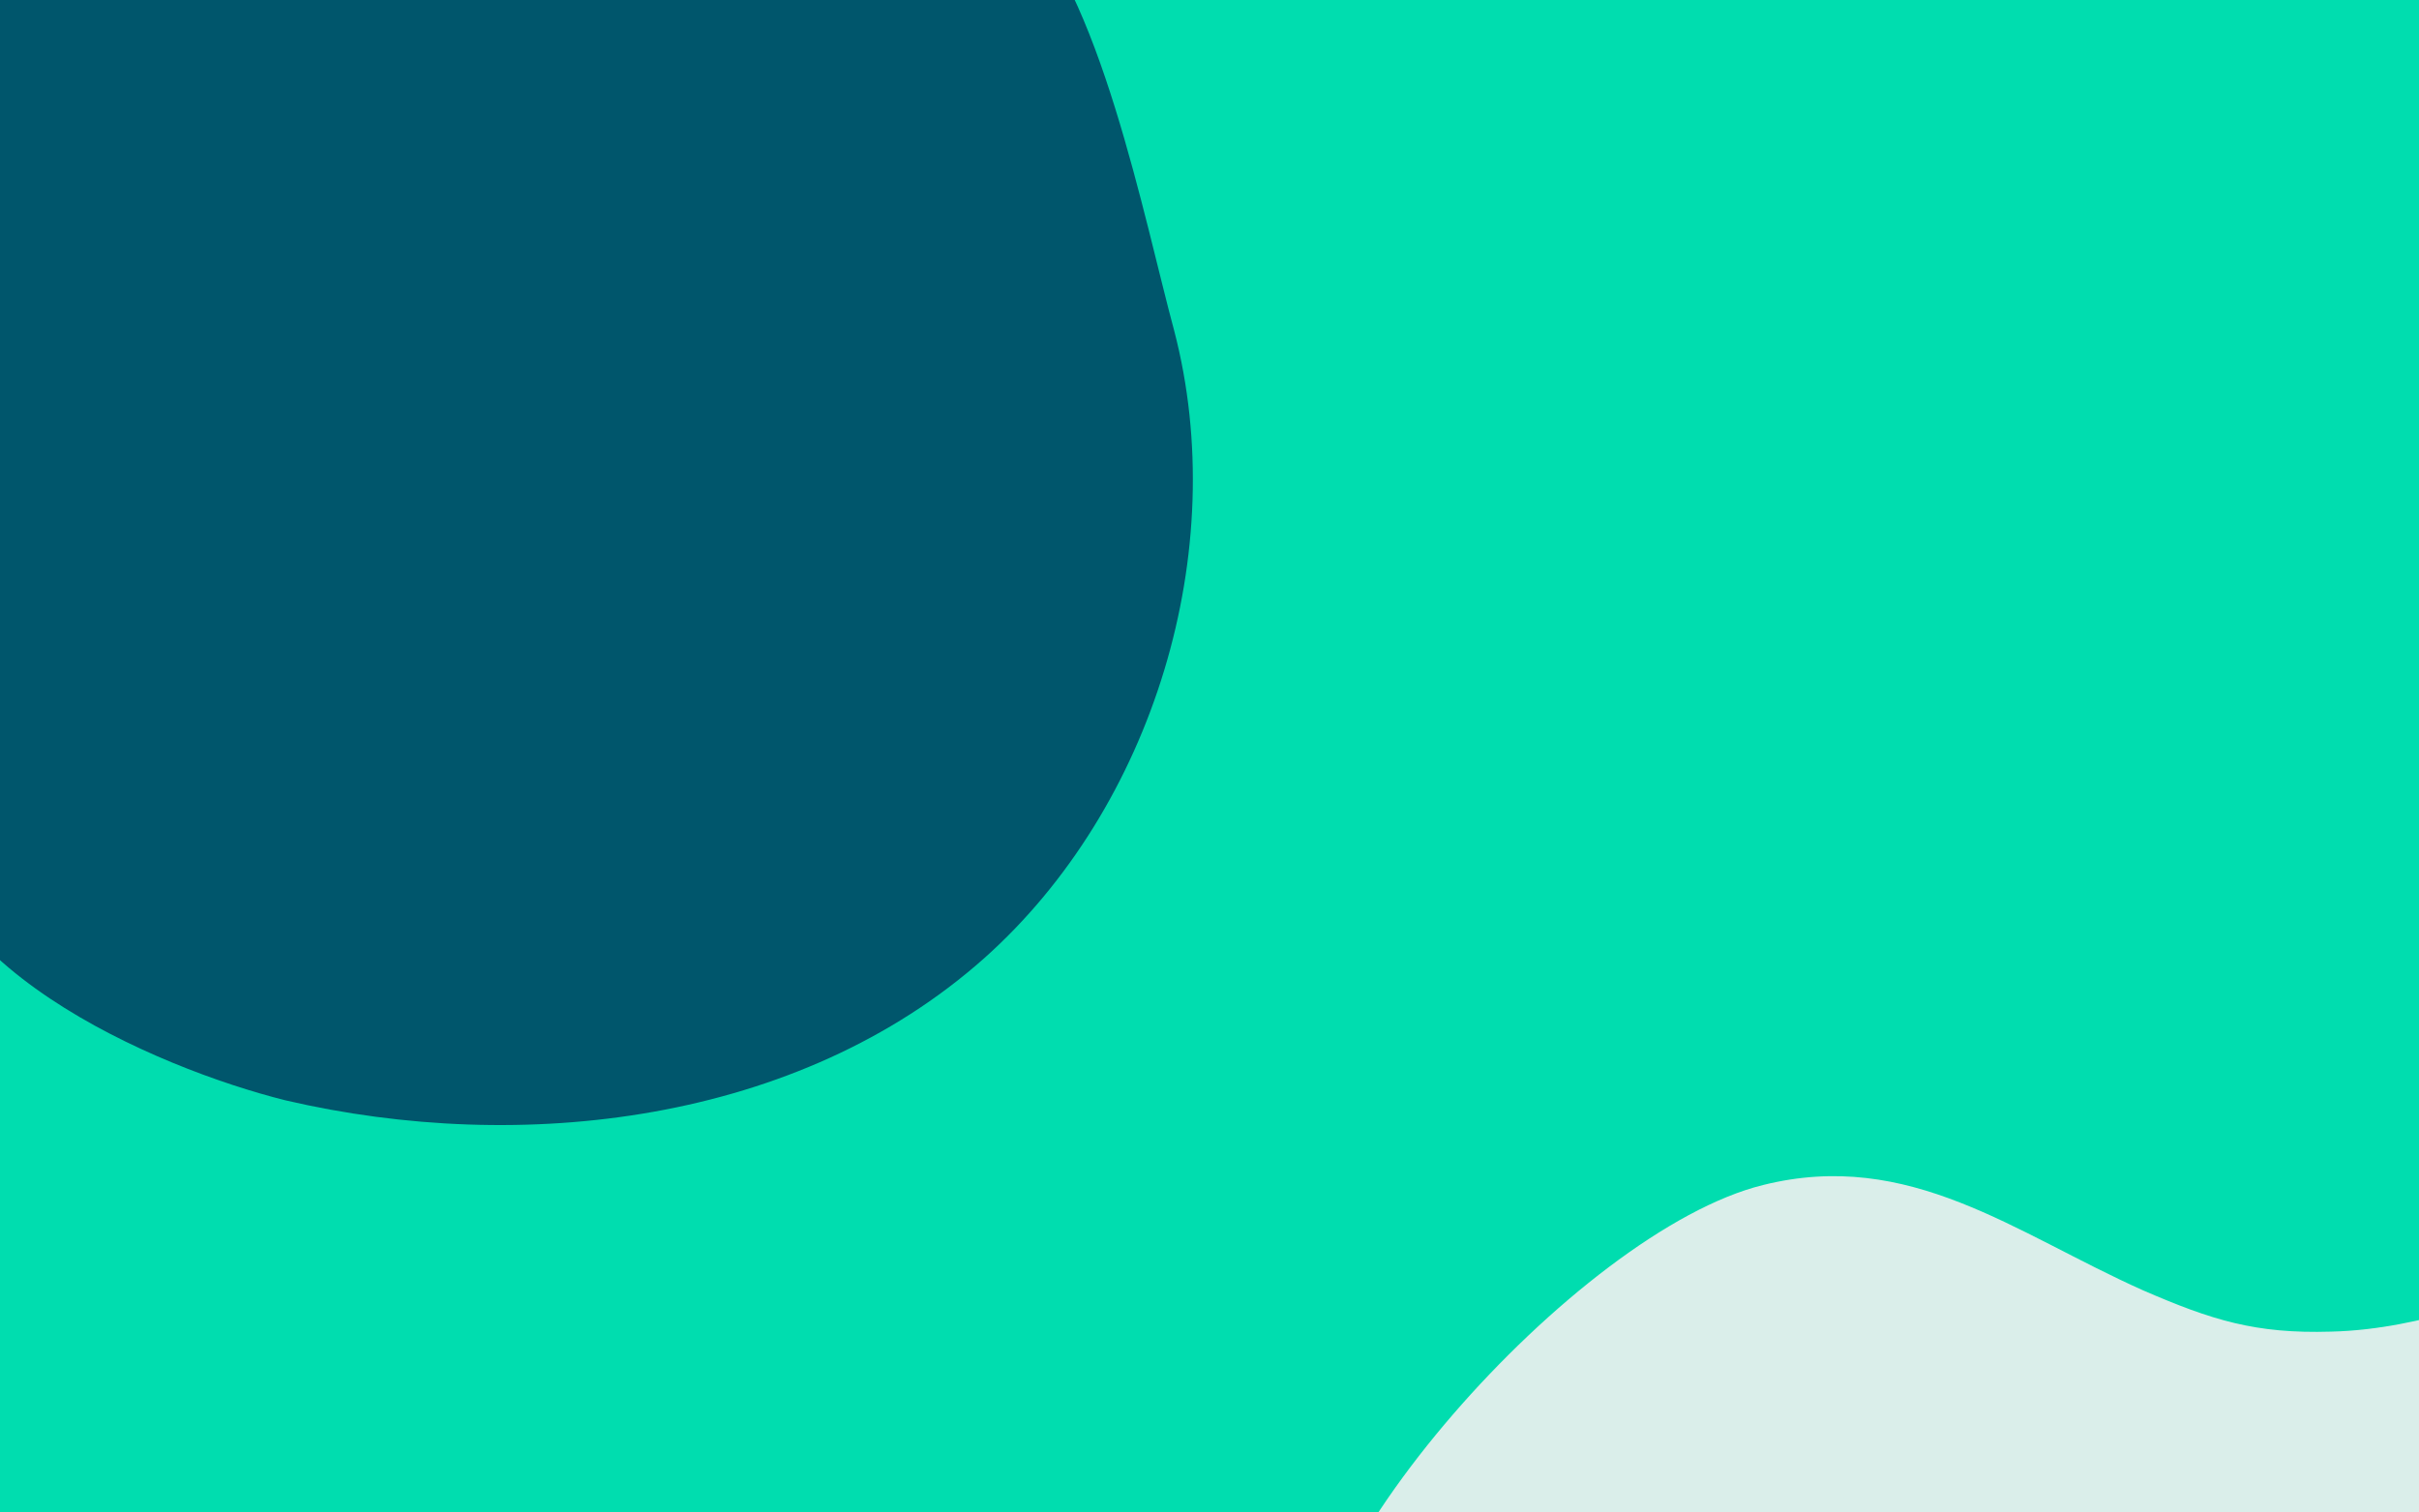
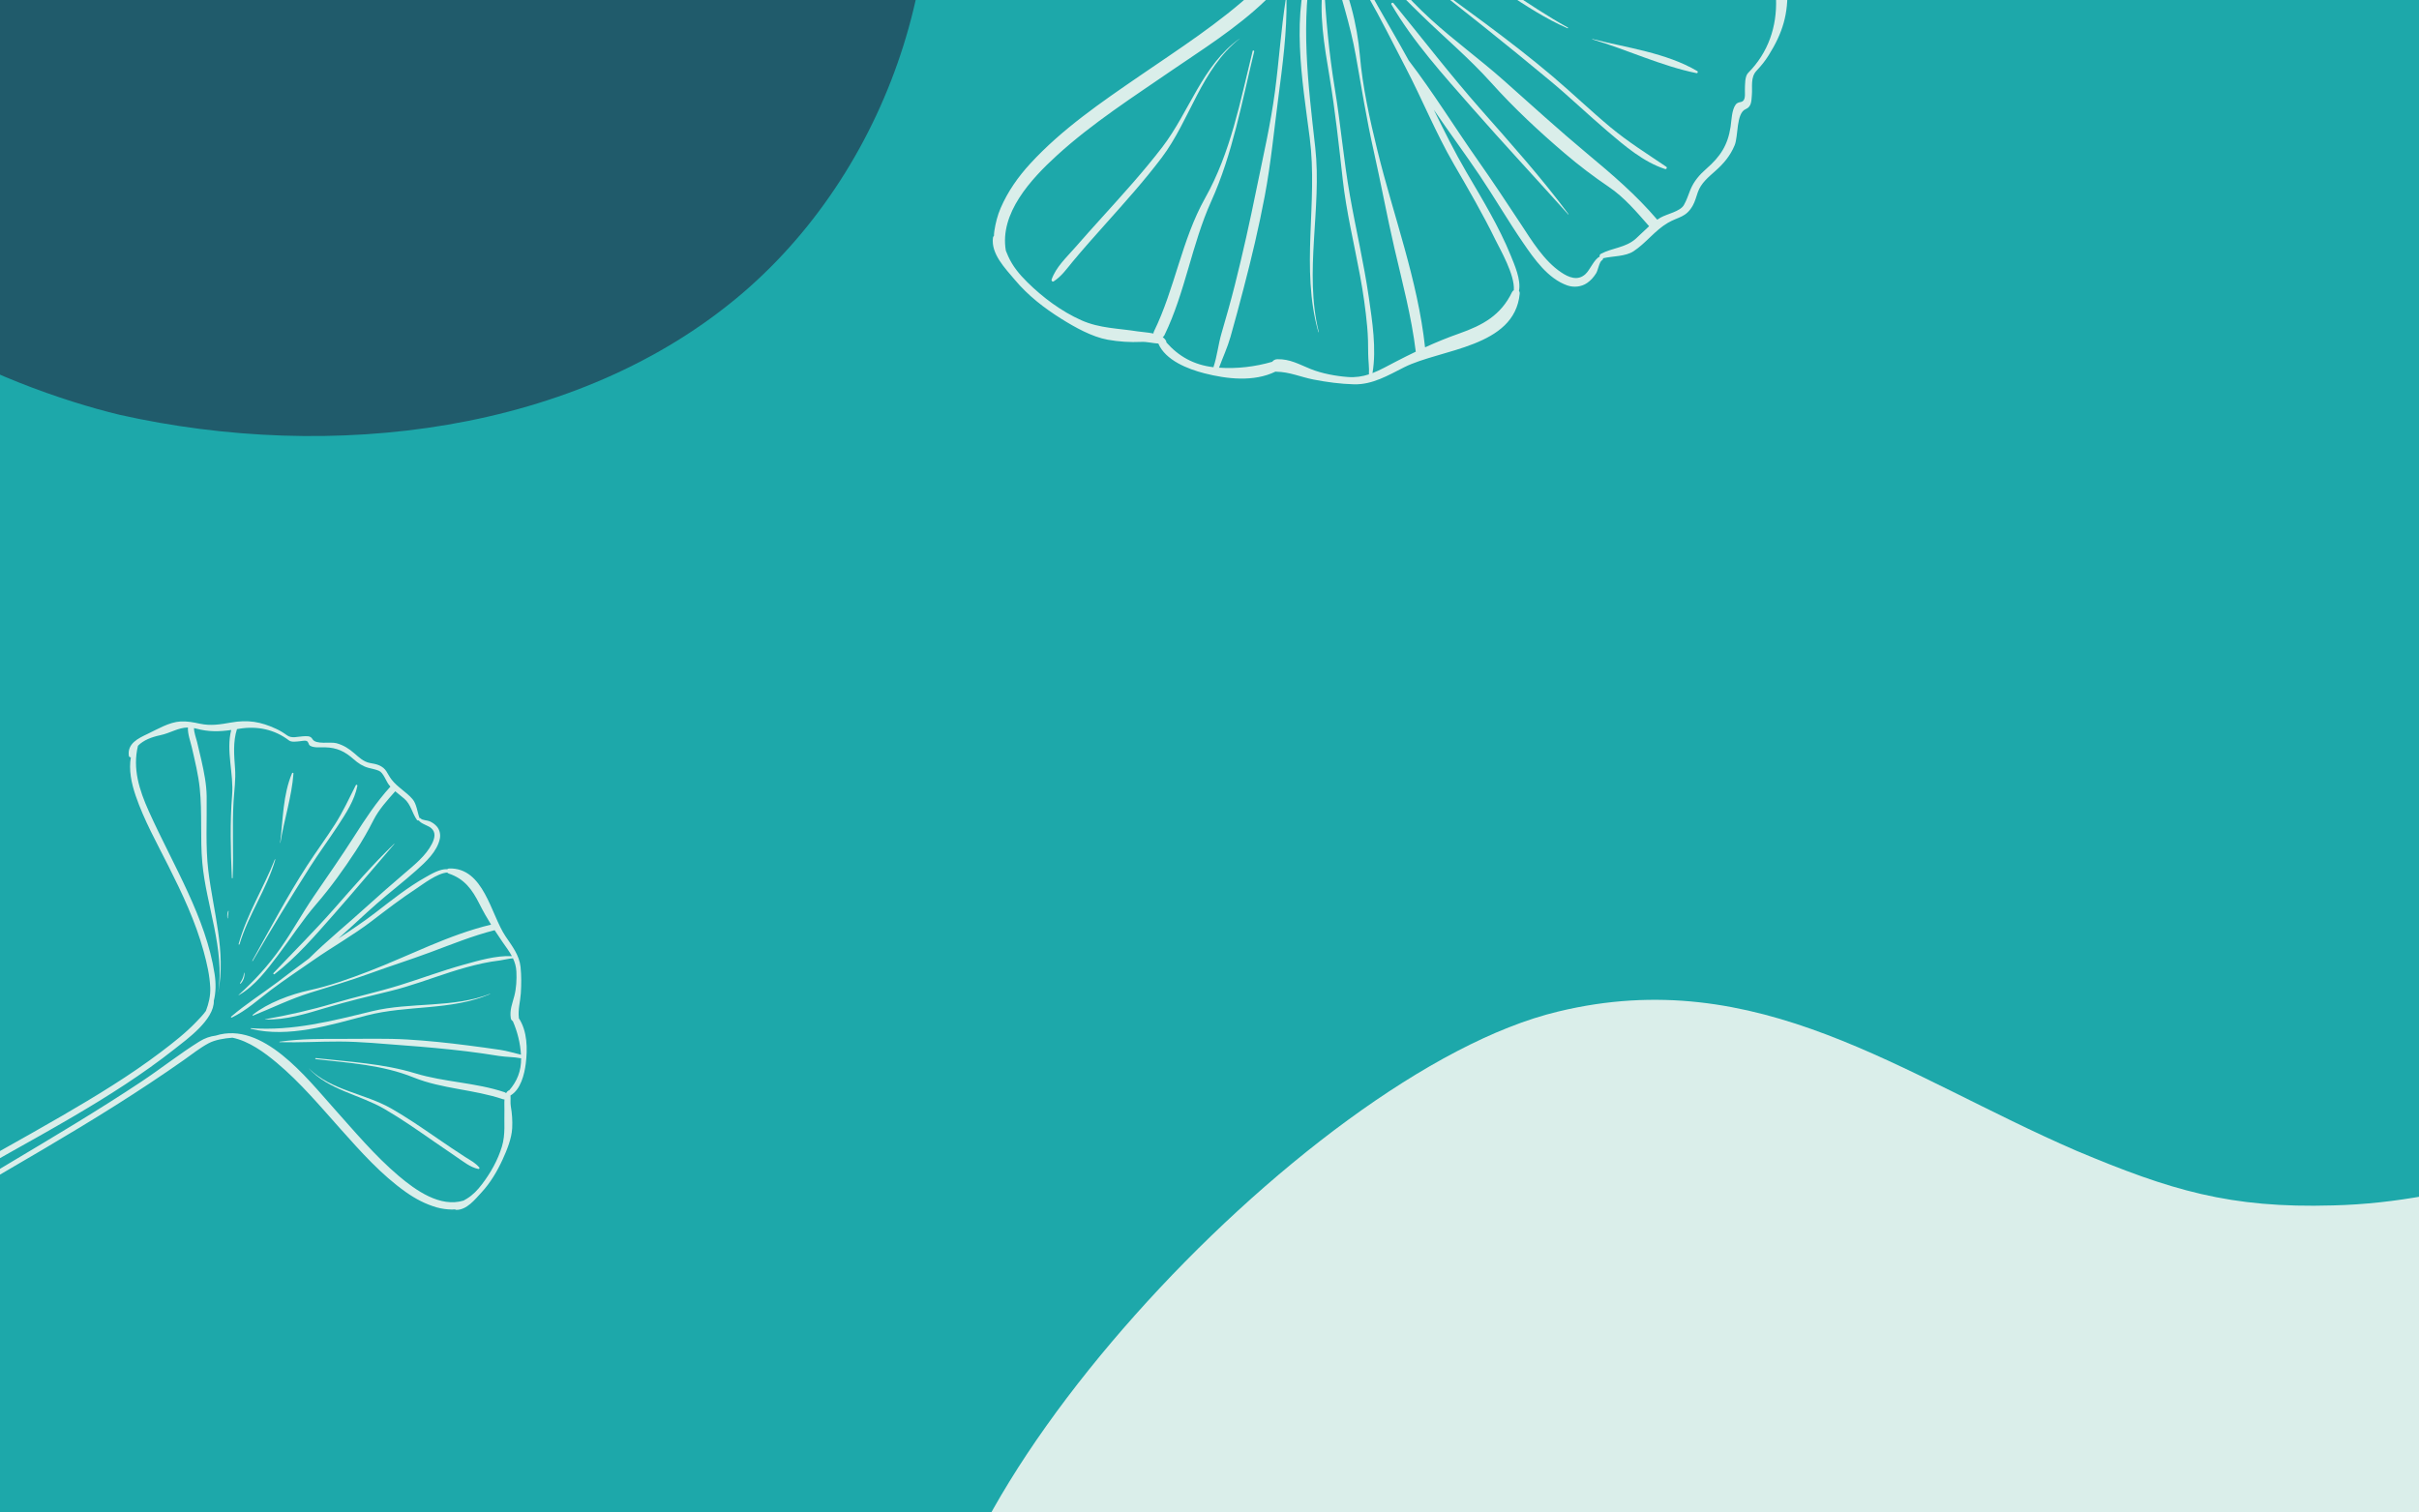
<svg xmlns="http://www.w3.org/2000/svg" version="1.1" id="Calque_1" x="0px" y="0px" width="1920px" height="1200px" viewBox="0 0 1920 1200" enable-background="new 0 0 1920 1200" xml:space="preserve">
-   <rect x="-303.5" y="-123.5" fill="#00DDAF" stroke="#000000" stroke-miterlimit="10" width="2262" height="1455" />
+   <rect x="-303.5" y="-123.5" fill="#1DA8AA" stroke="#000000" stroke-miterlimit="10" width="2262" height="1455" />
  <g>
-     <path fill="#00566C" d="M-64.364,629.909c-9.091,134.545,189.091,218.182,290.909,243.636   c187.273,43.637,407.273,18.183,554.545-112.727c134.545-120,196.363-323.637,150.909-498.182   c-23.636-87.272-59.741-273.704-125.195-331.885C723.168-145.613,114.545-542.659,0-546.295" />
+     <path fill="#205B6B" d="M-164.396,120.221c-8.106,115.478,168.62,187.261,259.416,209.108   c166.999,37.453,363.182,15.606,494.51-96.751c119.98-102.994,175.105-277.772,134.572-427.581   c-21.078-74.905-53.273-234.916-111.642-284.852C537.877-545.396-4.856-886.174-107-889.295" />
  </g>
  <g>
-     <path fill="#DAEEEA" d="M1037.827,1367.895c-27.003-120.012,214.173-390.713,361.445-427.076   c116.364-29.091,200,38.182,301.818,83.636c54.546,23.637,89.091,34.546,149.091,32.728   c74.546-1.818,136.363-30.909,207.272-47.272" />
+     <path fill="#DAEEEA" d="M743.587,1367.895c-36.834-158.713,292.152-516.709,493.045-564.799   c158.731-38.472,272.818,50.494,411.709,110.606c74.405,31.259,121.527,45.687,203.373,43.281   c101.688-2.404,186.013-40.876,282.739-62.517" />
  </g>
-   <rect x="1474.5" y="1068.5" transform="matrix(0.9914 -0.1306 0.1306 0.9914 -148.4424 244.9833)" fill="#DAEEEA" width="639" height="372" />
+   <rect x="821.593" y="1100.943" transform="matrix(0.9501 -0.3119 0.3119 0.9501 -336.0253 544.7046)" fill="#DAEEEA" width="1426.617" height="443.856" />
+   <g>
+     <path fill="#DAEEEA" d="M382.172,946.678c7.098-7.668,12.444-16.742,16.792-26.199c3.395-7.381,7.158-16.665,7.571-24.834   c0.294-5.81-0.086-11.564-1.088-17.293c-0.485-2.769-0.039-5.829-0.254-8.657c8.088-4.715,11.046-16.717,12.116-25.284   c1.464-11.767,1.295-25.691-5.476-35.994c0-0.141,0.01-0.275-0.007-0.427c-0.771-6.738,1.122-12.744,1.556-19.379   c0.449-6.86,0.501-14.033-0.203-20.886c-0.974-9.471-6.829-16.799-11.967-24.441c-11.654-17.331-17.169-54.694-44.789-53.785   c-0.615,0.021-1.07,0.238-1.379,0.565c-5.829-0.438-13.114,4.033-17.417,6.452c-14,7.873-26.771,18.147-39.465,27.918   c-9.601,7.391-19.571,14.02-29.613,20.649c10.369-9.166,20.401-18.812,30.533-27.672c10.27-8.979,21.107-17.29,31.286-26.365   c7.479-6.665,16.611-14.956,18.749-25.216c0.708-3.406-0.184-7.211-2.505-9.817c-1.592-1.787-3.394-2.974-5.554-3.981   c-1.642-0.764-6.001-0.858-6.974-2.113c-0.316-0.408-0.735-0.52-1.105-0.442c-1.741-4.665-2.278-11.234-5.532-15.019   c-4.969-5.778-12.03-9.538-16.639-15.548c-3.869-5.042-3.827-8.806-10.319-11.501c-2.233-0.928-4.803-1.239-7.157-1.728   c-4.848-1.007-8.361-4.389-11.968-7.523c-4.415-3.833-8.629-6.557-14.282-8.116c-4.847-1.34-16.427,1.392-19.078-3.276   c-1.63-2.878-4.715-2.324-7.705-2.196c-4.109,0.181-8.72,1.951-12.533-0.825c-2.83-2.062-5.408-3.653-8.645-5.146   c-12.246-5.649-22.314-7.365-35.784-4.979c-8.486,1.503-16.025,2.778-24.583,0.953c-5.302-1.131-10.114-2.106-15.552-1.789   c-8.929,0.522-18.107,6.082-25.96,9.813c-7.53,3.576-16.286,7.628-14.976,17.397c0.119,0.89,0.904,1.324,1.596,1.213   c-1.744,9.979,0.382,20.432,3.826,30.526c6.572,19.27,16.84,37.603,25.955,55.739c11.034,21.951,21.527,44.09,28.008,67.87   c2.559,9.397,4.823,19.098,5.229,28.857c0.268,6.412-1.213,12.522-3.455,18.393c-2.345,3.272-5.289,6.234-7.648,8.696   c-8.521,8.894-18.371,16.582-28.175,24c-24.757,18.733-51.512,34.945-78.326,50.54c-32.271,18.771-65.119,36.414-97.19,55.56   c-18.445,11.013-36.961,21.905-55.87,32.111c-18.5,9.986-37.772,18.295-56.683,27.388c-0.865-0.282-1.858-0.062-2.3,0.989   c-0.02,0.048-0.035,0.094-0.053,0.141c-0.46,0.225-0.924,0.441-1.384,0.666c-0.933,0.455-0.308,1.729,0.569,1.733   c-1.441,5.515,0.433,10.198,7.74,10.503c8.116,0.341,18.47-4.62,25.915-7.842c37.69-16.322,71.861-40.415,107.142-61.152   c38.427-22.585,77.088-44.701,114.789-68.504c18.266-11.533,36.289-23.443,53.965-35.87c6.422-4.515,12.591-9.504,19.52-13.236   c5.205-2.806,12.514-3.997,19.075-4.483c13.138,2.72,25.422,11.752,35.135,19.881c18.757,15.697,34.697,34.754,50.938,52.944   c15.849,17.747,32.041,35.949,51.575,49.752c7.576,5.354,15.57,9.57,24.488,12.145c3.936,1.136,8.034,1.614,12.119,1.71   c0.858,0.018,1.648-0.03,2.395-0.119c0.3,0.231,0.657,0.389,1.032,0.389C370.587,960.532,376.942,952.327,382.172,946.678z    M316.329,933.463c-18.859-16.006-34.892-35.196-51.342-53.572c-21.563-24.093-56.521-69.447-93.758-57.717   c-4.288,0.562-8.524,1.896-13.039,4.711c-15.699,9.792-30.379,21.452-45.797,31.712c-34.29,22.809-69.728,43.855-105.083,64.952   c-34.955,20.857-69.52,42.421-105.069,62.264c-13.144,7.34-26.504,14.992-40.689,20.158c-4.851,1.768-22.561,7.432-20.539-2.757   c0.002-0.017,0-0.028,0.001-0.043c19.184-5.636,37.118-14.785,54.836-24.029c21.055-10.98,41.451-23.188,61.836-35.346   c33.151-19.772,67.198-37.869,100.481-57.39c27.731-16.265,55.122-33.627,80.381-53.571c9.776-7.725,31.559-23.196,31.172-38.362   c1.663-6.656,1.753-13.753,0.601-21.289c-3.434-22.42-11.68-43.979-21.069-64.5c-9.932-21.72-21.286-42.747-31.094-64.531   c-7.63-16.944-13.069-33.979-8.644-52.093c4.387-4.5,10.94-6.922,17.518-8.325c8.479-1.807,14.249-6.091,22.133-6.168   c-0.306,5.076,2.067,11.308,3.121,15.908c2.461,10.765,5.116,21.395,6.264,32.407c2.042,19.6,0.243,39.495,2.033,59.158   c3.078,33.783,17.973,68.625,12.594,102.763c-0.003,0.024,0.034,0.035,0.04,0.008c6.281-32.567-3.98-64.378-7.871-96.645   c-2.339-19.407-1.027-39.552-1.314-59.079c-0.138-9.535-2.064-19.023-4.133-28.296c-1.107-4.953-2.341-9.878-3.504-14.82   c-0.713-3.037-2.489-7.504-2.405-10.931c0.554,0.113,1.111,0.229,1.688,0.387c10.052,2.717,18.367,2.438,27.845,1.118   c-4.253,16.614,2.076,34.603,0.708,51.564c-1.763,21.852-1.178,44.017-0.205,65.889c0.016,0.408,0.607,0.367,0.624-0.028   c0.889-20.262-0.475-40.556,0.74-60.828c0.534-8.902,1.814-17.068,1.176-26.035c-0.743-10.427-1.729-21.142,1.519-31.248   c0,0,0-0.003,0-0.005c0.581-0.095,1.163-0.188,1.756-0.286c14.298-2.373,28.047,0.467,39.603,9.315   c2.012,1.541,6.329,0.768,8.552,0.586c2.347-0.192,5.804-1.432,6.723,1.308c0.308,0.916,0.678,1.823,1.542,2.323   c3.047,1.768,8.384,1.117,11.709,1.198c9.604,0.235,15.764,3.305,22.742,9.466c3.592,3.174,7.147,5.574,11.777,6.84   c2.87,0.785,5.46,1.139,8.266,2.331c3.521,1.496,5.534,7.935,7.877,11.041c0.39,0.518,0.809,1.022,1.25,1.518   c-11.338,12.512-19.874,25.579-28.91,39.744c-10.239,16.051-21.163,31.621-31.895,47.341   c-9.126,13.367-16.858,27.551-26.179,40.829c-9.874,14.062-20.849,26.038-33.54,37.533c-0.088,0.082,0.04,0.21,0.135,0.155   c12.766-7.211,22.522-20.299,31.195-31.77c10.258-13.567,19.308-27.758,30.449-40.651c11.384-13.18,21.689-27.536,31.202-42.109   c5.127-7.853,9.835-16.021,14.06-24.393c4.335-8.597,10.997-15.806,17.326-22.978c2.382,2.058,4.936,3.984,7.155,5.899   c5.35,4.623,6.142,11.343,10.033,16.816c0.364,0.511,0.992,0.599,1.499,0.415c1.718,2.717,7.278,3.938,9.835,6.127   c4.055,3.475,2.68,8.279,0.611,12.414c-4.734,9.458-14.152,16.943-22.022,23.688c-10.015,8.595-19.939,17.183-29.693,26.088   c-15.073,13.759-31.4,26.928-45.947,41.351c-8.615,6.258-16.992,12.783-25.543,19.182c-11.889,8.897-24.882,17.268-36.135,26.875   c-0.449,0.385-0.039,1.022,0.496,0.77c11.346-5.378,21.13-14.369,31.099-21.888c11.003-8.305,22.495-15.907,33.807-23.789   c15.157-10.559,31.307-19.58,45.983-30.795c11.732-8.962,23.431-17.968,35.788-26.063c4.502-2.95,16.44-12.181,24.336-12.58   c0.256,0.345,0.598,0.633,1.061,0.788c12.555,4.176,18.719,12.728,24.476,24.173c2.914,5.789,5.967,11.144,9.223,16.395   c-33.734,8.07-64.907,24.681-97.088,37.065c-15.418,5.933-30.968,11.533-47.122,15.043c-14.719,3.195-33.103,10.009-44.968,19.483   c-0.289,0.229-0.1,0.795,0.298,0.634c15.217-6.143,29.54-13.22,45.295-18.13c15.71-4.897,31.567-9.58,47.069-15.215   c15.99-5.813,32.227-10.97,48.214-16.9c16.927-6.278,33.582-13.109,51.108-17.554c1.987,3.071,4.044,6.138,6.207,9.266   c2.728,3.95,5.427,7.492,7.484,11.312c-12.588-0.529-26.365,3.499-38.154,6.772c-17.061,4.733-33.692,10.986-50.596,16.249   c-17.518,5.453-35.524,9.315-53.121,14.559c-17.857,5.317-35.729,9.32-54.07,12.565c-0.097,0.017-0.061,0.158,0.03,0.161   c16.641,0.557,32.779-4.604,48.535-9.326c16.942-5.079,33.823-9.111,50.977-13.281c16.216-3.947,31.865-9.954,47.736-15.047   c8.375-2.687,16.84-5.041,25.429-6.938c4.571-1.01,9.195-1.71,13.837-2.292c2.646-0.333,7.042-1.517,10.269-1.689   c1.489,3.154,2.509,6.553,2.714,10.561c0.323,6.249-0.08,13.367-1.645,19.368c-1.605,6.159-3.787,11.081-2.811,17.554   c0.174,1.155,0.822,1.953,1.637,2.424c3.638,8.317,5.932,17.534,6.455,26.615c-5.454-1.26-10.703-2.946-16.425-3.818   c-8.443-1.287-16.915-2.391-25.383-3.493c-16.033-2.086-32.153-3.777-48.294-4.738c-16.911-1.005-33.866-0.444-50.807-0.502   c-16.753-0.056-34.048-0.132-50.654,2.249c-0.241,0.034-0.229,0.369,0.016,0.377c15.816,0.424,31.723-0.572,47.555-0.518   c17.072,0.061,33.929,1.805,50.929,3.052c16.785,1.233,33.54,2.738,50.25,4.759c8.477,1.023,16.921,2.3,25.352,3.633   c5.581,0.885,11.937,0.739,17.273,1.823c0.112,0.022,0.205,0.001,0.307,0.001c0.123,10.209-3.299,18.505-9.583,25.613   c-0.147-0.062-0.315-0.061-0.481,0.045c-0.813,0.513-1.424,1.228-1.885,2.076c-0.315-0.326-0.711-0.601-1.218-0.77   c-23.043-7.739-47.769-7.93-70.95-15.015c-25.493-7.792-52.481-9.101-78.811-12.071c-0.527-0.06-0.707,0.751-0.169,0.814   c26.587,3.067,52.751,4.474,77.804,14.583c22.699,9.161,47.811,9.429,70.929,17.268c0.422,0.145,0.808,0.184,1.157,0.147   c-0.239,2.891,0.016,5.971-0.054,8.112c-0.32,9.987,0.957,19.538-1.983,29.312c-3.254,10.814-9.025,21.015-15.84,29.95   c-3.432,4.5-7.098,8.443-11.973,11.418c-0.875,0.536-1.755,1.029-2.628,1.517C349.418,958.842,330.029,945.092,316.329,933.463z" />
+     <path fill="#DAEEEA" d="M388.95,789.219c0.122-0.051,0.064-0.249-0.062-0.201c-29.509,11.467-62.989,6.375-93.456,13.778   c-32.181,7.817-62.836,15.858-96.27,13.483c-0.292-0.023-0.304,0.427-0.041,0.494c29.871,7.417,62.926-3.021,91.775-10.554   C323.431,797.727,357.672,802.547,388.95,789.219z" />
+     <path fill="#DAEEEA" d="M380.453,926.902c-3.136-3.713-7.019-5.691-11.142-8.303c-7.4-4.688-14.618-9.666-21.842-14.617   c-12.075-8.281-24.111-16.609-36.83-23.887c-21.134-12.089-47.487-14.206-65.544-31.871c-0.018-0.018-0.045,0.013-0.025,0.03   c15.725,17.107,40.575,20.823,60.032,32.141c13.784,8.017,26.877,17.193,39.96,26.29c5.624,3.912,11.269,7.796,16.957,11.615   c5.511,3.697,11.071,8.378,17.647,9.745C380.244,928.166,380.896,927.431,380.453,926.902z" />
+     <path fill="#DAEEEA" d="M313.007,670.015c0.088-0.104-0.06-0.23-0.155-0.138c-16.905,16.293-32.146,33.936-47.65,51.559   c-15.483,17.602-32.033,34.042-48.127,51.046c-0.481,0.507,0.241,1.378,0.804,0.941c17.641-13.584,32.489-30.969,47.167-47.597   C281.279,707.431,296.97,688.564,313.007,670.015z" />
+     <path fill="#DAEEEA" d="M194.004,772.313c-0.015-0.137-0.222-0.167-0.246-0.022c-0.272,1.533-0.497,2.95-1.141,4.395   c-0.578,1.303-1.338,2.623-2.094,3.83c-0.195,0.313,0.28,0.598,0.513,0.351C193.131,778.668,194.337,775.378,194.004,772.313z" />
+     <path fill="#DAEEEA" d="M246.135,688.164c7.047-11.098,14.89-21.676,22.084-32.68c6.272-9.594,13.278-20.246,15.44-31.679   c0.139-0.74-0.9-1.129-1.248-0.441c-5.327,10.53-10.104,20.972-16.475,30.969c-7.064,11.087-14.912,21.656-22.072,32.685   c-15.804,24.348-29.443,50.37-43.628,75.682c-0.128,0.237,0.236,0.42,0.372,0.189C215.251,737.777,230.555,712.7,246.135,688.164z" />
+     <path fill="#DAEEEA" d="M218.525,682.465c0.065-0.226-0.304-0.357-0.392-0.138c-8.918,22.661-22.27,43.59-28.737,67.17   c-0.129,0.47,0.595,0.617,0.731,0.158C197.091,726.242,211.741,705.899,218.525,682.465z" />
+     <path fill="#DAEEEA" d="M232.935,614.05c0.043-0.589-0.883-0.756-1.104-0.237c-7.292,17.008-7.247,37.234-9.464,55.335   c-0.013,0.112,0.157,0.152,0.174,0.035C225.472,650.936,231.578,632.499,232.935,614.05z" />
+     <path fill="#DAEEEA" d="M181.462,723.312c0.016-0.206-0.323-0.278-0.395-0.086c-0.685,1.888-0.865,3.789-0.531,5.766   c0.028,0.179,0.299,0.179,0.291-0.014C180.761,727.051,181.323,725.224,181.462,723.312z" />
+   </g>
+   <g>
+     <path fill="#DAEEEA" d="M805.498,222.17c10.399,12.428,23.307,22.44,36.998,30.993c10.688,6.675,24.228,14.293,36.713,16.536   c8.881,1.598,17.809,2.144,26.818,1.731c4.354-0.199,8.976,1.087,13.368,1.313c5.661,13.372,23.543,20.287,36.511,23.619   c17.814,4.569,39.271,7.052,56.452-1.337c0.217,0.028,0.421,0.071,0.659,0.072c10.516,0.143,19.383,4.235,29.504,6.211   c10.466,2.041,21.492,3.532,32.172,3.799c14.76,0.368,27.187-7.197,39.958-13.596c28.956-14.515,87.522-15.642,91.562-58.312   c0.089-0.949-0.156-1.692-0.599-2.232c1.822-8.88-3.623-20.969-6.494-28.065c-9.357-23.087-22.647-44.755-35.181-66.209   c-9.479-16.227-17.714-32.868-25.935-49.623c12.061,17.755,24.922,35.09,36.558,52.419c11.793,17.57,22.441,35.878,34.4,53.325   c8.779,12.816,19.735,28.499,35.098,33.806c5.104,1.763,11.131,1.139,15.598-1.92c3.064-2.098,5.243-4.636,7.219-7.76   c1.499-2.377,2.502-9.062,4.624-10.312c0.69-0.404,0.943-1.028,0.898-1.611c7.519-1.76,17.732-1.292,24.192-5.555   c9.87-6.506,17.044-16.627,27.196-22.534c8.518-4.961,14.301-4.152,19.725-13.608c1.867-3.254,2.854-7.146,4.067-10.672   c2.504-7.259,8.397-11.996,13.932-16.93c6.766-6.036,11.786-11.985,15.299-20.374c3.013-7.191,1.094-25.543,8.797-28.704   c4.747-1.939,4.505-6.794,4.896-11.417c0.53-6.36-1.286-13.801,3.737-19.12c3.728-3.948,6.686-7.6,9.618-12.287   c11.101-17.725,15.725-32.878,14.705-54.07c-0.641-13.35-1.118-25.201,3.375-38.006c2.783-7.934,5.231-15.144,5.815-23.572   c0.954-13.841-5.792-29.054-9.985-41.871c-4.019-12.287-8.527-26.554-23.814-26.462c-1.394,0.006-2.217,1.128-2.181,2.216   c-15.008-4.648-31.508-3.438-47.716-0.125c-30.938,6.315-61.162,18.501-90.859,28.952c-35.942,12.651-72.065,24.433-109.928,29.722   c-14.958,2.088-30.328,3.66-45.423,2.361c-9.917-0.85-19.025-4.331-27.615-8.936c-4.571-4.252-8.547-9.363-11.87-13.48   c-12.005-14.856-21.895-31.526-31.373-48.07c-23.945-41.774-43.617-86.126-62.327-130.447   c-22.521-53.343-43.196-107.351-66.335-160.458c-13.309-30.544-26.42-61.175-38.397-92.273   c-11.72-30.426-20.706-61.71-30.971-92.592c0.604-1.275,0.461-2.845-1.069-3.732c-0.069-0.041-0.138-0.074-0.206-0.11   c-0.254-0.751-0.496-1.51-0.753-2.26c-0.517-1.526-2.597-0.815-2.776,0.533c-8.201-3.304-15.775-1.344-17.684,9.838   c-2.121,12.418,3.471,29.325,6.961,41.411c17.688,61.198,48.023,118.511,72.979,176.867   c27.179,63.566,53.587,127.398,82.782,190.081c14.146,30.372,28.92,60.445,44.555,90.085c5.68,10.77,12.143,21.241,16.519,32.637   c3.291,8.56,3.685,20.038,3.141,30.227c-6.77,19.676-23.085,36.792-37.503,50.137c-27.841,25.764-60.299,46.535-91.479,67.937   c-30.422,20.885-61.612,42.212-86.694,69.544c-9.729,10.603-17.789,22.07-23.506,35.282c-2.52,5.832-4.065,12.041-5.016,18.309   c-0.197,1.315-0.277,2.542-0.288,3.707c-0.415,0.416-0.727,0.932-0.801,1.51C786.466,201.617,797.837,213.01,805.498,222.17z    M838.795,123.478c28.336-25.859,61.017-46.744,92.525-68.433c41.311-28.43,117.967-73.277,107.254-132.871   c-0.021-6.709-1.24-13.487-4.68-20.986c-11.973-26.081-27.021-50.96-39.768-76.699c-28.336-57.244-53.736-115.908-79.229-174.451   c-25.204-57.881-51.57-115.302-75.097-173.898c-8.702-21.666-17.845-43.726-22.997-66.564c-1.765-7.81-6.992-36.172,8.284-31.055   c0.026,0.007,0.044,0.006,0.065,0.011c4.893,30.622,15.437,60.013,26.169,89.091c12.747,34.553,27.51,68.333,42.197,102.09   c23.891,54.893,45.027,110.833,68.502,165.88c19.561,45.864,40.877,91.422,66.584,134.209c9.959,16.559,29.472,53.116,52.88,55.508   c9.912,3.871,20.812,5.409,32.633,5.118c35.166-0.868,69.958-9.311,103.373-19.713c35.372-11.001,69.954-24.328,105.398-35.127   c27.57-8.402,54.849-13.416,81.842-3.04c6.06,7.635,8.495,18.192,9.357,28.588c1.108,13.401,6.563,23.12,5.131,35.264   c-7.75-1.47-17.803,0.953-25.088,1.667c-17.045,1.667-33.921,3.66-51.089,3.258c-30.554-0.72-60.806-7.403-91.408-8.525   c-52.578-1.915-109.113,14.137-160.568-0.86c-0.04-0.008-0.062,0.045-0.021,0.062c48.865,16.075,99.822,6.552,150.229,6.922   c30.314,0.223,61.047,6.208,91.145,9.613c14.695,1.661,29.673,0.568,44.345-0.789c7.838-0.727,15.655-1.655,23.488-2.471   c4.813-0.5,12.035-2.354,17.291-1.548c-0.283,0.829-0.569,1.664-0.931,2.522c-6.156,14.926-7.363,27.774-7.2,42.615   c-24.724-9.814-53.643-3.62-79.466-9.065c-33.27-7.015-67.484-10.479-101.323-13.289c-0.632-0.059-0.684,0.86-0.077,0.962   c30.994,5.359,62.481,7.258,93.429,13.118c13.591,2.576,25.901,6.153,39.822,6.936c16.187,0.912,32.865,1.504,47.771,8.491   c0,0,0.006,0,0.008,0c0.031,0.911,0.062,1.826,0.094,2.757c0.836,22.465-6.238,43.057-22.13,59.091   c-2.764,2.792-2.428,9.583-2.584,13.039c-0.165,3.651,1.059,9.211-3.335,10.086c-1.471,0.294-2.939,0.684-3.879,1.914   c-3.318,4.34-3.37,12.676-4.147,17.778c-2.255,14.729-8.188,23.599-19.041,33.122c-5.591,4.9-9.984,9.896-12.842,16.771   c-1.774,4.261-2.828,8.175-5.214,12.257c-2.996,5.122-13.297,6.95-18.537,9.944c-0.872,0.497-1.731,1.043-2.582,1.625   c-17.014-19.906-35.435-35.612-55.448-52.303c-22.676-18.91-44.478-38.784-66.548-58.388   c-18.766-16.673-39.064-31.359-57.656-48.316c-19.688-17.957-35.95-37.199-51.135-58.987c-0.111-0.15-0.331,0.019-0.266,0.179   c8.578,21.058,26.794,38.644,42.732,54.246c18.848,18.452,38.897,35.169,56.54,54.848c18.034,20.107,38.09,38.79,58.636,56.292   c11.071,9.434,22.713,18.285,34.759,26.433c12.369,8.365,22.147,20.031,31.935,31.18c-3.635,3.261-7.102,6.807-10.485,9.844   c-8.165,7.321-18.658,7.218-27.846,12.123c-0.855,0.459-1.116,1.409-0.933,2.227c-4.517,2.107-7.491,10.421-11.363,13.924   c-6.143,5.553-13.263,2.489-19.217-1.506c-13.619-9.145-23.279-25.107-32.104-38.543c-11.251-17.101-22.509-34.057-34.286-50.817   c-18.201-25.9-35.243-53.608-54.568-78.828c-7.929-14.486-16.317-28.657-24.479-43.071c-11.346-20.043-21.665-41.681-34.227-60.884   c-0.506-0.766-1.566-0.262-1.283,0.614c6.039,18.511,17.943,35.334,27.548,52.15c10.609,18.562,20.042,37.739,29.94,56.695   c13.259,25.396,23.955,52.017,38.319,76.803c11.476,19.813,23.026,39.584,33.048,60.189c3.653,7.508,15.502,27.688,14.562,39.916   c-0.581,0.325-1.092,0.797-1.422,1.476c-8.896,18.491-23.266,26.291-42.006,32.895c-9.479,3.342-18.319,6.983-27.038,10.959   c-5.772-53.484-25.187-104.713-37.901-156.658c-6.092-24.886-11.646-49.913-13.863-75.456c-2.02-23.271-8.88-52.893-21.12-73.015   c-0.293-0.488-1.202-0.311-1.032,0.333c6.455,24.62,14.521,48.048,18.972,73.252c4.439,25.134,8.521,50.45,14.139,75.408   c5.793,25.745,10.527,51.738,16.503,77.498c6.325,27.278,13.556,54.244,16.94,82.084c-5.116,2.451-10.238,5.012-15.476,7.725   c-6.616,3.416-12.596,6.869-18.877,9.287c3.295-19.262-0.19-41.249-2.904-60.032c-3.923-27.178-10.267-53.994-15.032-81.034   c-4.942-28.025-7.337-56.487-11.938-84.588c-4.664-28.519-7.303-56.8-8.685-85.657c-0.007-0.151-0.229-0.123-0.254,0.014   c-4.132,25.492,0.628,51.335,4.792,76.501c4.476,27.065,7.354,53.829,10.394,81.04c2.879,25.724,9.037,50.981,13.746,76.399   c2.483,13.413,4.439,26.9,5.666,40.485c0.656,7.23,0.821,14.482,0.803,21.739c-0.009,4.134,0.945,11.13,0.575,16.129   c-5.145,1.672-10.573,2.571-16.779,2.098c-9.678-0.735-20.549-2.757-29.473-6.344c-9.159-3.685-16.301-8.008-26.453-7.782   c-1.808,0.042-3.164,0.878-4.05,2.04c-13.51,3.959-28.141,5.675-42.215,4.691c3.013-8.143,6.641-15.886,9.109-24.518   c3.641-12.736,7.008-25.549,10.372-38.362c6.367-24.254,12.144-48.718,16.801-73.363c4.874-25.815,7.351-52.011,10.775-78.06   c3.385-25.762,6.906-52.353,6.516-78.368c-0.006-0.378-0.524-0.424-0.583-0.051c-3.768,24.249-5.368,48.917-8.57,73.261   c-3.454,26.252-9.457,51.84-14.722,77.747c-5.202,25.581-10.817,51.058-17.218,76.367c-3.243,12.842-6.868,25.582-10.581,38.288   c-2.46,8.411-3.488,18.219-6.203,26.212c-0.06,0.17-0.045,0.315-0.067,0.474c-15.728-1.822-27.815-8.721-37.514-19.787   c0.125-0.214,0.155-0.472,0.027-0.747c-0.63-1.351-1.608-2.432-2.824-3.309c0.563-0.422,1.064-0.978,1.424-1.724   c16.443-33.924,21.605-71.924,37.067-106.191c17.011-37.684,24.336-78.946,34.093-118.865c0.195-0.798-1.015-1.237-1.221-0.421   c-9.954,40.297-17.27,80.27-37.756,116.82c-18.563,33.115-23.919,71.694-40.531,105.718c-0.306,0.619-0.44,1.205-0.454,1.748   c-4.399-0.934-9.19-1.15-12.47-1.68c-15.302-2.456-30.246-2.375-44.704-8.823c-15.994-7.135-30.55-18.021-42.954-30.267   c-6.248-6.166-11.592-12.582-15.208-20.666c-0.655-1.451-1.238-2.903-1.815-4.343C793.236,169.386,818.207,142.267,838.795,123.478   z" />
+     <path fill="#DAEEEA" d="M1046.397,263.603c0.055,0.199,0.369,0.147,0.324-0.056c-11.832-47.653,2.595-98.156-2.793-146.485   c-5.692-51.045-12.026-99.789-1.787-150.755c0.094-0.445-0.597-0.553-0.753-0.16c-17.292,44.492-7.744,97.399-1.836,143.265   C1046.211,161.135,1032.053,212.86,1046.397,263.603z" />
+     <path fill="#DAEEEA" d="M836.261,223.419c6.327-4.094,10.136-9.679,14.966-15.506c8.668-10.462,17.75-20.585,26.787-30.725   c15.119-16.944,30.301-33.821,44.001-51.955c22.76-30.132,31.206-70.254,61.938-94.558c0.03-0.023-0.011-0.071-0.041-0.045   c-29.415,20.822-40.024,58.323-61.267,86.025c-15.049,19.626-31.744,37.964-48.312,56.297   c-7.127,7.884-14.215,15.803-21.209,23.801c-6.775,7.749-15.068,15.382-18.468,25.23   C834.357,222.849,835.359,223.998,836.261,223.419z" />
+     <path fill="#DAEEEA" d="M1244.735,170.249c0.142,0.153,0.366-0.05,0.24-0.213c-21.734-29.215-45.874-56.137-69.932-83.459   c-24.03-27.284-46.062-55.982-69.052-84.09c-0.687-0.84-2.168,0.102-1.607,1.053c17.424,29.812,41.246,56.078,63.935,81.934   C1193.422,114.069,1219.356,141.921,1244.735,170.249z" />
+     <path fill="#DAEEEA" d="M1110.793-32.972c0.214,0.005,0.299-0.306,0.084-0.37c-2.306-0.724-4.442-1.349-6.536-2.622   c-1.892-1.145-3.772-2.576-5.479-3.975c-0.443-0.359-0.976,0.314-0.641,0.72C1101.189-35.567,1106.015-33.061,1110.793-32.972z" />
+     <path fill="#DAEEEA" d="M1229.982,63.797c15.686,13.026,30.413,27.176,45.926,40.409c13.524,11.54,28.533,24.416,45.694,29.994   c1.111,0.36,1.914-1.163,0.924-1.834c-15.15-10.268-30.274-19.674-44.396-31.442c-15.667-13.05-30.381-27.206-45.936-40.392   c-34.345-29.108-71.692-55.215-107.838-82.022c-0.341-0.241-0.69,0.28-0.363,0.537C1159.739,6.518,1195.305,34.995,1229.982,63.797   z" />
+     <path fill="#DAEEEA" d="M1244.188,22.447c0.331,0.143,0.608-0.398,0.287-0.577c-33.104-18.18-62.672-42.844-97.675-57.437   c-0.696-0.29-1.065,0.795-0.387,1.095C1181.062-19.15,1209.471,7.392,1244.188,22.447z" />
+     <path fill="#DAEEEA" d="M1346.599,58.083c0.897,0.183,1.339-1.207,0.584-1.651c-24.729-14.567-55.854-18.479-83.264-25.454   c-0.171-0.043-0.267,0.209-0.09,0.26C1291.324,39.341,1318.483,52.365,1346.599,58.083z" />
+     <path fill="#DAEEEA" d="M1188.645-42.615c0.315,0.065,0.494-0.443,0.211-0.591c-2.769-1.425-5.658-2.078-8.764-1.954   c-0.28,0.01-0.334,0.426-0.037,0.452C1183.033-44.432,1185.734-43.206,1188.645-42.615z" />
+   </g>
</svg>
